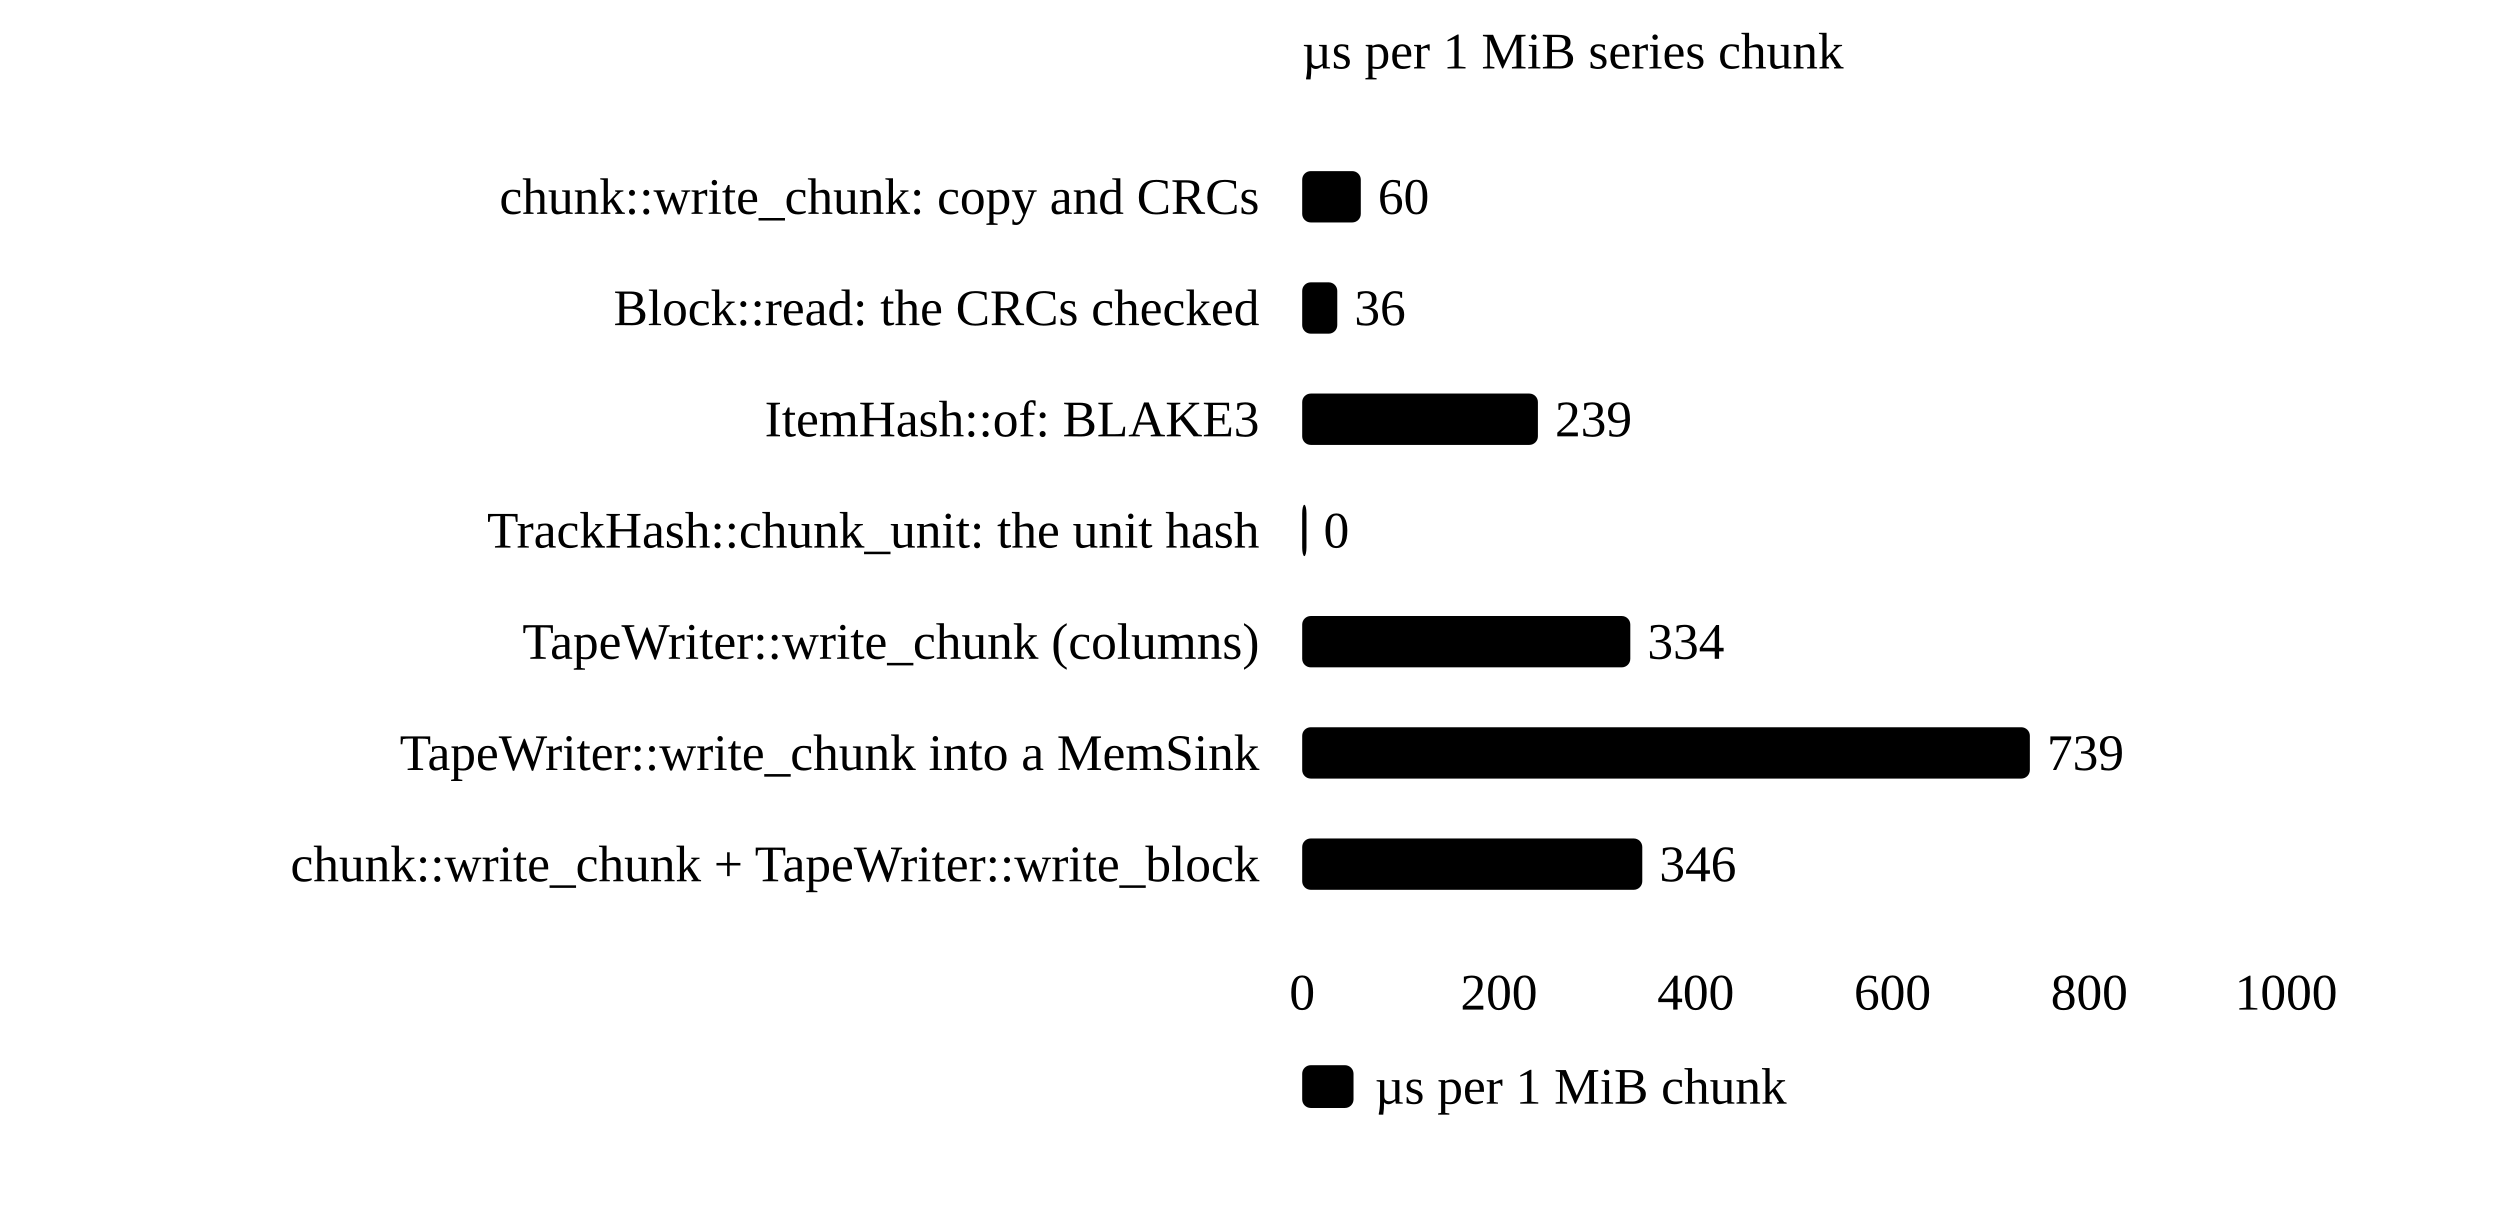
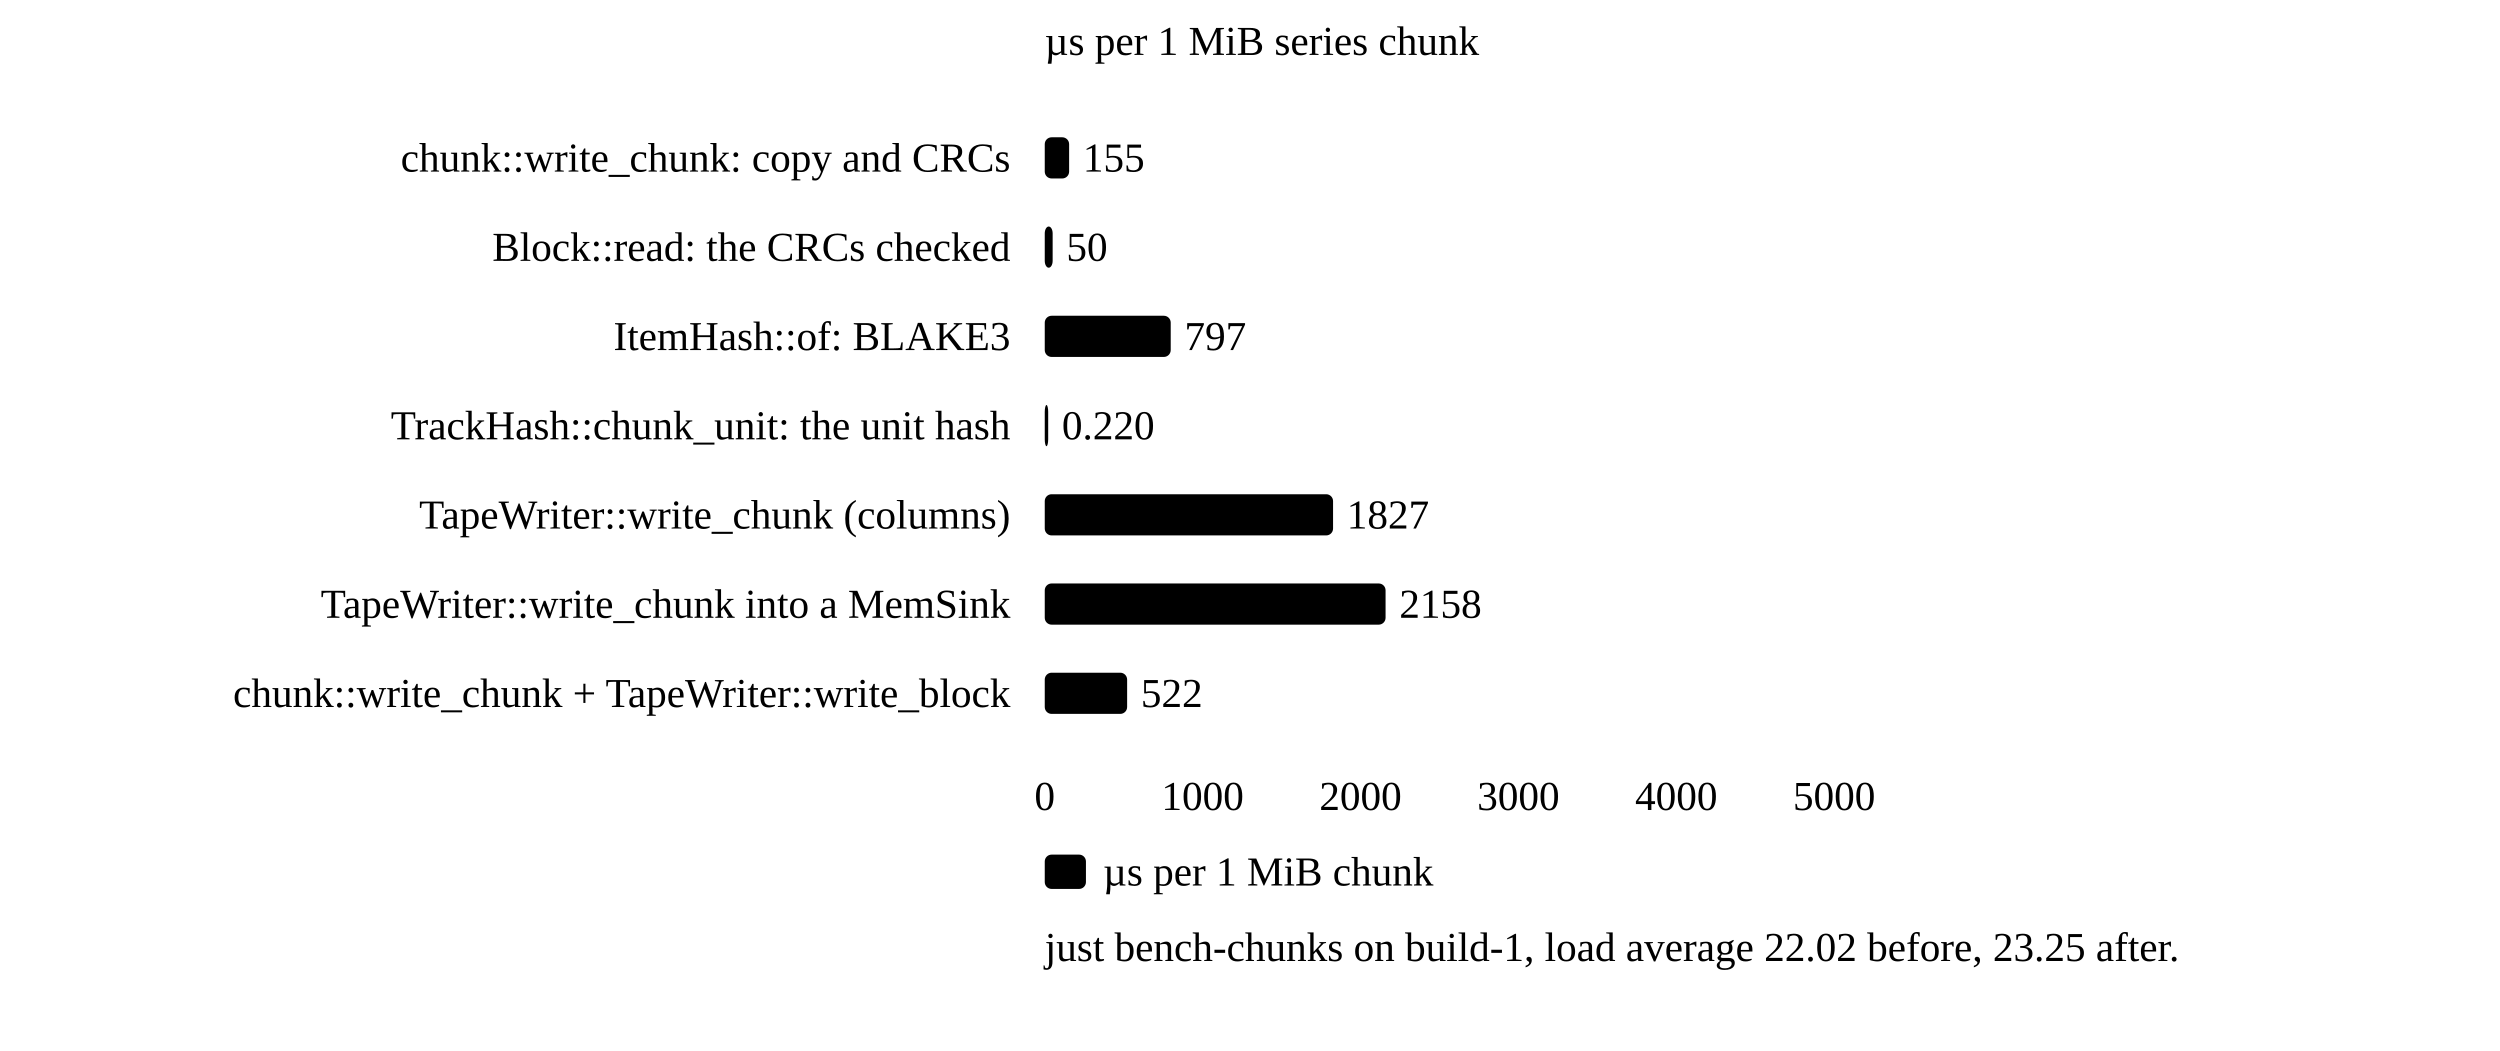
- <svg xmlns="http://www.w3.org/2000/svg" class="ww-svg" viewBox="0 0 584.4 286" width="584.4" height="286" role="img" aria-label="What a 1 MiB series chunk costs the writer and its parts, µs per chunk">
+ <svg xmlns="http://www.w3.org/2000/svg" class="ww-svg" viewBox="0 0 728.4 306" width="728.4" height="306" role="img" aria-label="What a 1 MiB series chunk costs the writer and its parts, µs per chunk">
  <text x="304.4" y="16.0" text-anchor="start" class="strong">µs per 1 MiB series chunk</text>
  <line x1="304.4" y1="34.0" x2="304.4" y2="222.0" class="thin" />
  <text x="304.4" y="236.0" text-anchor="middle" class="small soft">0</text>
  <line x1="350.4" y1="34.0" x2="350.4" y2="222.0" class="thin" />
-   <text x="350.4" y="236.0" text-anchor="middle" class="small soft">200</text>
+   <text x="350.4" y="236.0" text-anchor="middle" class="small soft">1000</text>
  <line x1="396.4" y1="34.0" x2="396.4" y2="222.0" class="thin" />
-   <text x="396.4" y="236.0" text-anchor="middle" class="small soft">400</text>
+   <text x="396.4" y="236.0" text-anchor="middle" class="small soft">2000</text>
  <line x1="442.4" y1="34.0" x2="442.4" y2="222.0" class="thin" />
-   <text x="442.4" y="236.0" text-anchor="middle" class="small soft">600</text>
+   <text x="442.4" y="236.0" text-anchor="middle" class="small soft">3000</text>
  <line x1="488.4" y1="34.0" x2="488.4" y2="222.0" class="thin" />
-   <text x="488.4" y="236.0" text-anchor="middle" class="small soft">800</text>
+   <text x="488.4" y="236.0" text-anchor="middle" class="small soft">4000</text>
  <line x1="534.4" y1="34.0" x2="534.4" y2="222.0" class="thin" />
-   <text x="534.4" y="236.0" text-anchor="middle" class="small soft">1000</text>
-   <rect x="304.4" y="40.0" width="13.7" height="12.0" rx="2" class="blue" />
-   <text x="322.1" y="50.0" text-anchor="start" class="small">60</text>
-   <rect x="304.4" y="66.0" width="8.2" height="12.0" rx="2" class="blue" />
-   <text x="316.6" y="76.0" text-anchor="start" class="small">36</text>
-   <rect x="304.4" y="92.0" width="55.1" height="12.0" rx="2" class="blue" />
-   <text x="363.5" y="102.0" text-anchor="start" class="small">239</text>
+   <text x="534.4" y="236.0" text-anchor="middle" class="small soft">5000</text>
+   <rect x="304.4" y="40.0" width="7.1" height="12.0" rx="2" class="blue" />
+   <text x="315.5" y="50.0" text-anchor="start" class="small">155</text>
+   <rect x="304.4" y="66.0" width="2.3" height="12.0" rx="2" class="blue" />
+   <text x="310.7" y="76.0" text-anchor="start" class="small">50</text>
+   <rect x="304.4" y="92.0" width="36.7" height="12.0" rx="2" class="blue" />
+   <text x="345.1" y="102.0" text-anchor="start" class="small">797</text>
  <rect x="304.4" y="118.0" width="1.0" height="12.0" rx="2" class="blue" />
-   <text x="309.4" y="128.0" text-anchor="start" class="small">0</text>
-   <rect x="304.4" y="144.0" width="76.7" height="12.0" rx="2" class="blue" />
-   <text x="385.1" y="154.0" text-anchor="start" class="small">334</text>
-   <rect x="304.4" y="170.0" width="170.1" height="12.0" rx="2" class="blue" />
-   <text x="478.5" y="180.0" text-anchor="start" class="small">739</text>
-   <rect x="304.4" y="196.0" width="79.5" height="12.0" rx="2" class="blue" />
-   <text x="387.9" y="206.0" text-anchor="start" class="small">346</text>
+   <text x="309.4" y="128.0" text-anchor="start" class="small">0.220</text>
+   <rect x="304.4" y="144.0" width="84.0" height="12.0" rx="2" class="blue" />
+   <text x="392.4" y="154.0" text-anchor="start" class="small">1827</text>
+   <rect x="304.4" y="170.0" width="99.3" height="12.0" rx="2" class="blue" />
+   <text x="407.7" y="180.0" text-anchor="start" class="small">2158</text>
+   <rect x="304.4" y="196.0" width="24.0" height="12.0" rx="2" class="blue" />
+   <text x="332.4" y="206.0" text-anchor="start" class="small">522</text>
  <line x1="304.4" y1="34.0" x2="304.4" y2="222.0" class="line" />
  <text x="294.4" y="50.0" text-anchor="end">chunk::write_chunk: copy and CRCs</text>
  <text x="294.4" y="76.0" text-anchor="end">Block::read: the CRCs checked</text>
  <text x="294.4" y="102.0" text-anchor="end">ItemHash::of: BLAKE3</text>
  <text x="294.4" y="128.0" text-anchor="end">TrackHash::chunk_unit: the unit hash</text>
  <text x="294.4" y="154.0" text-anchor="end">TapeWriter::write_chunk (columns)</text>
  <text x="294.4" y="180.0" text-anchor="end">TapeWriter::write_chunk into a MemSink</text>
  <text x="294.4" y="206.0" text-anchor="end">chunk::write_chunk + TapeWriter::write_block</text>
  <rect x="304.4" y="249.0" width="12.0" height="10.0" rx="2" class="blue" />
  <text x="321.4" y="258.0" text-anchor="start" class="small">µs per 1 MiB chunk</text>
+   <text x="304.4" y="280.0" text-anchor="start" class="small soft">just bench-chunks on build-1, load average 22.02 before, 23.25 after.</text>
</svg>
